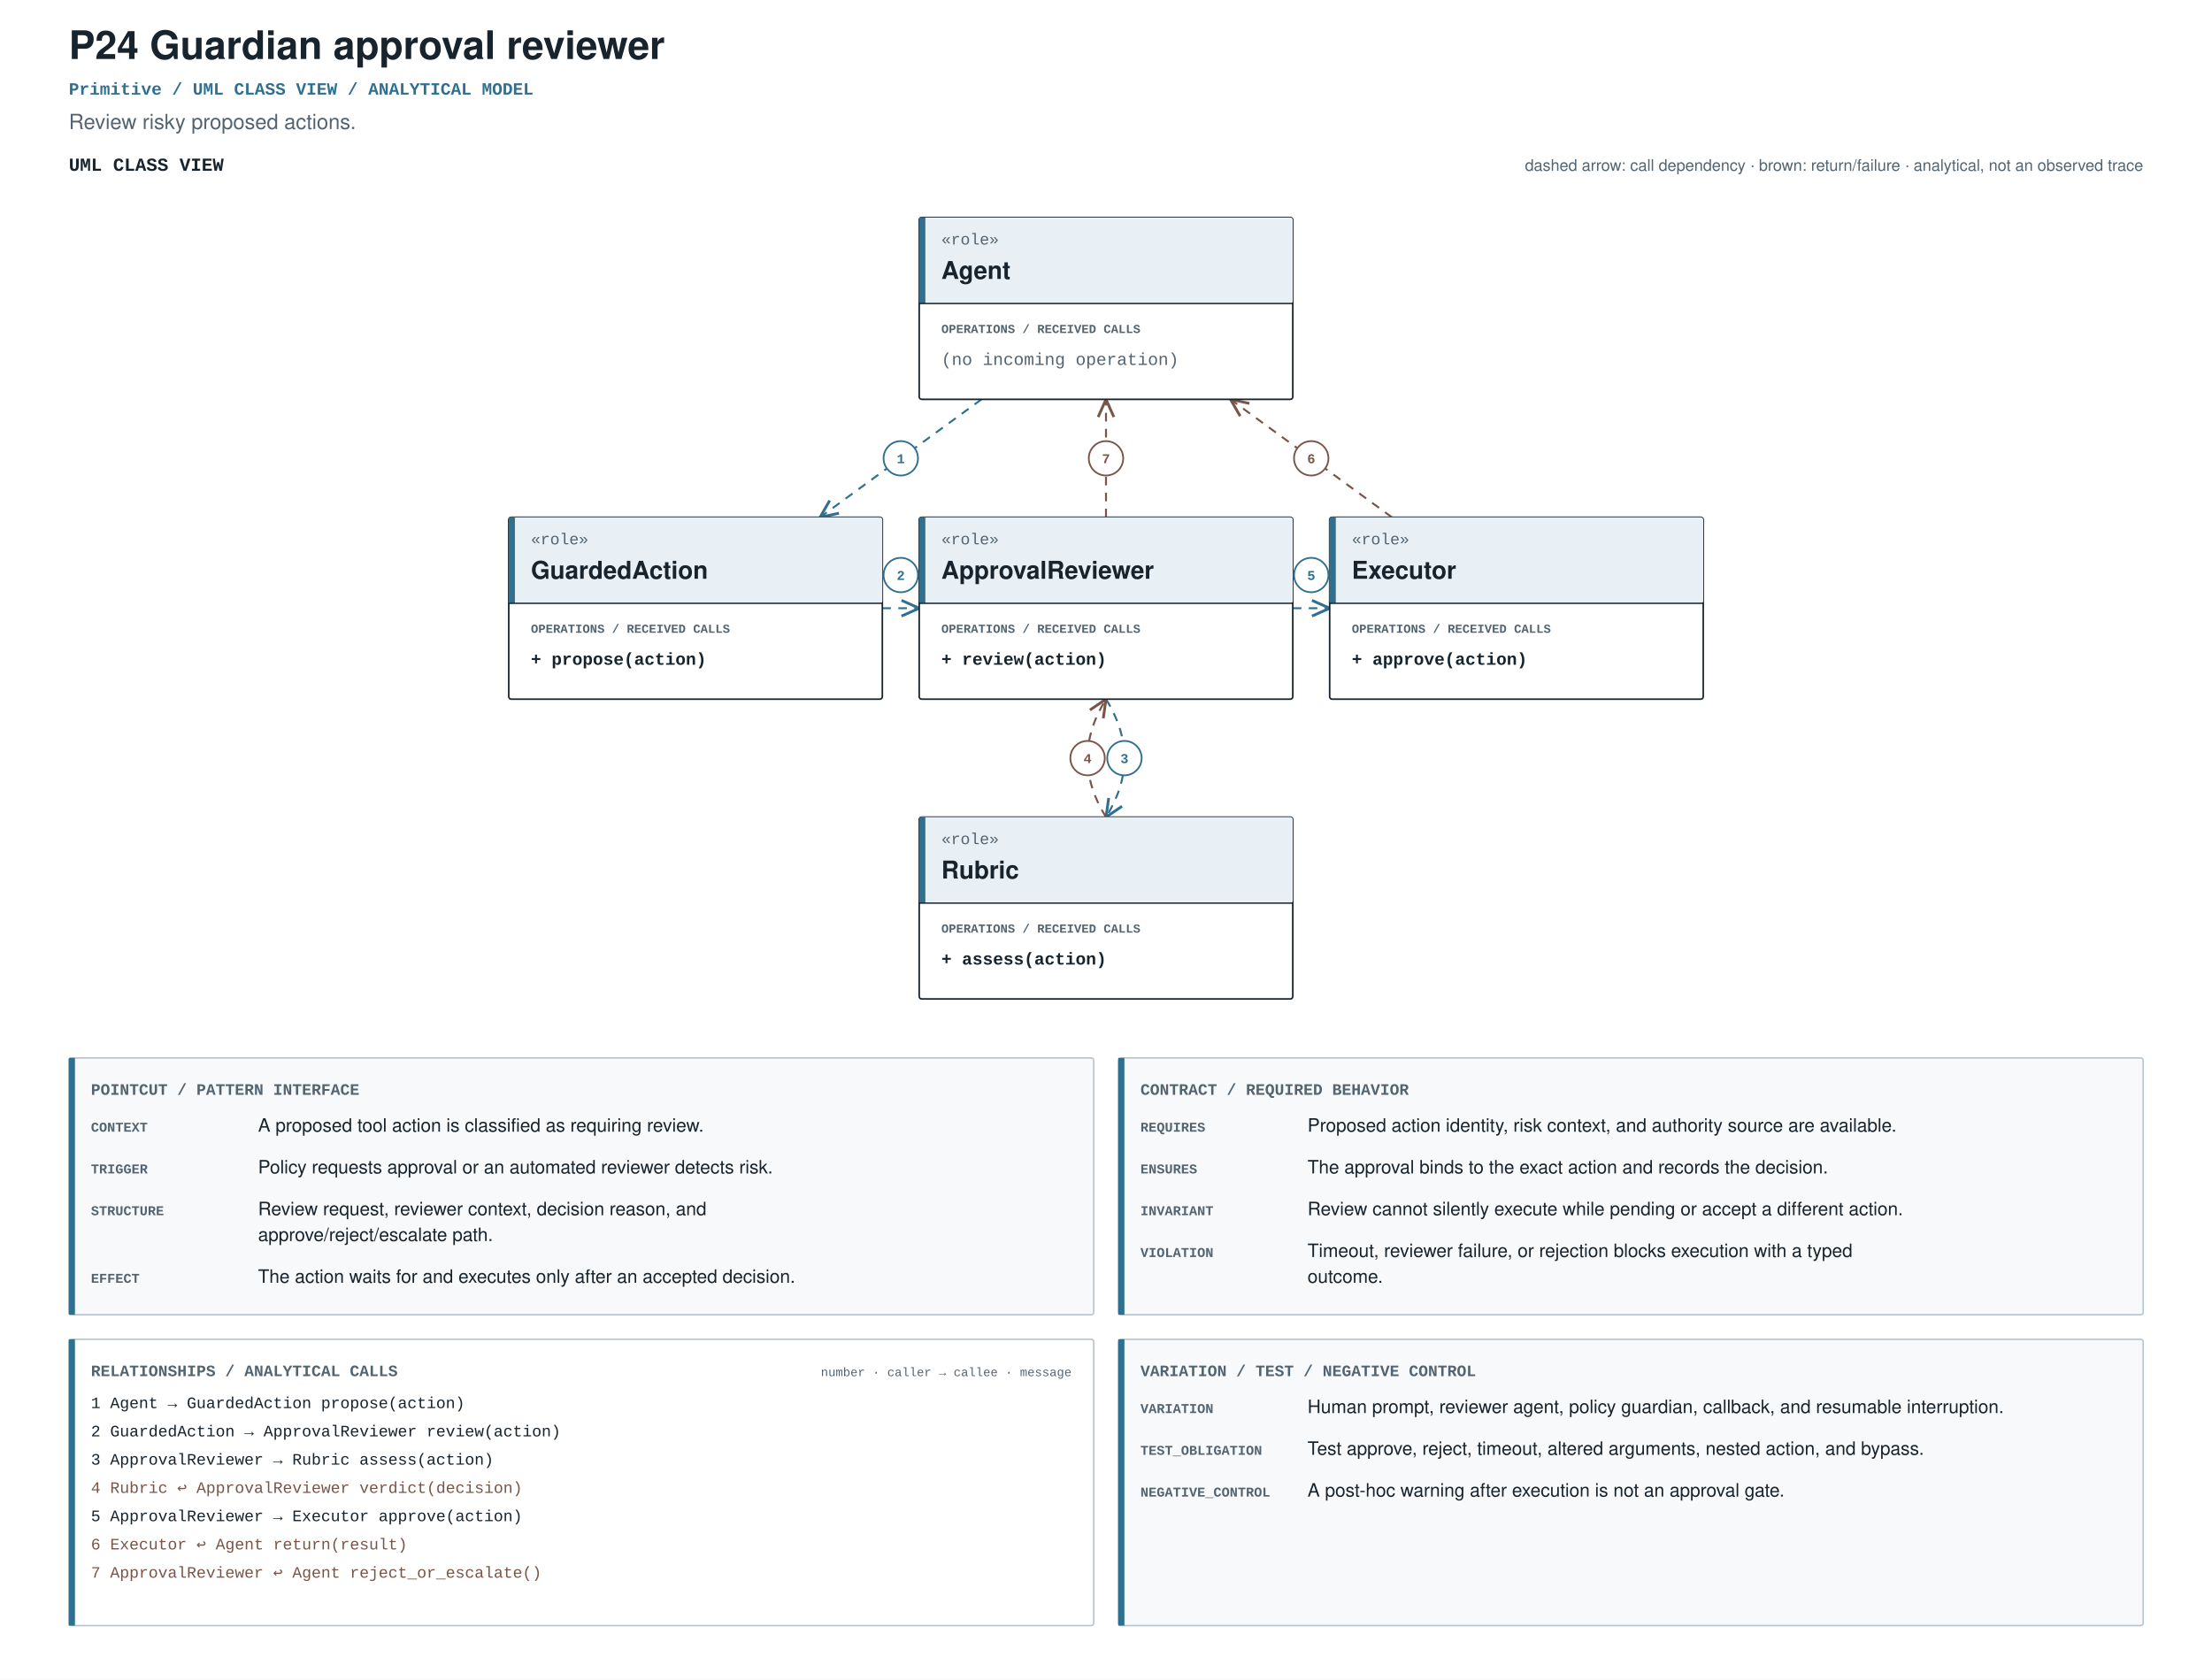
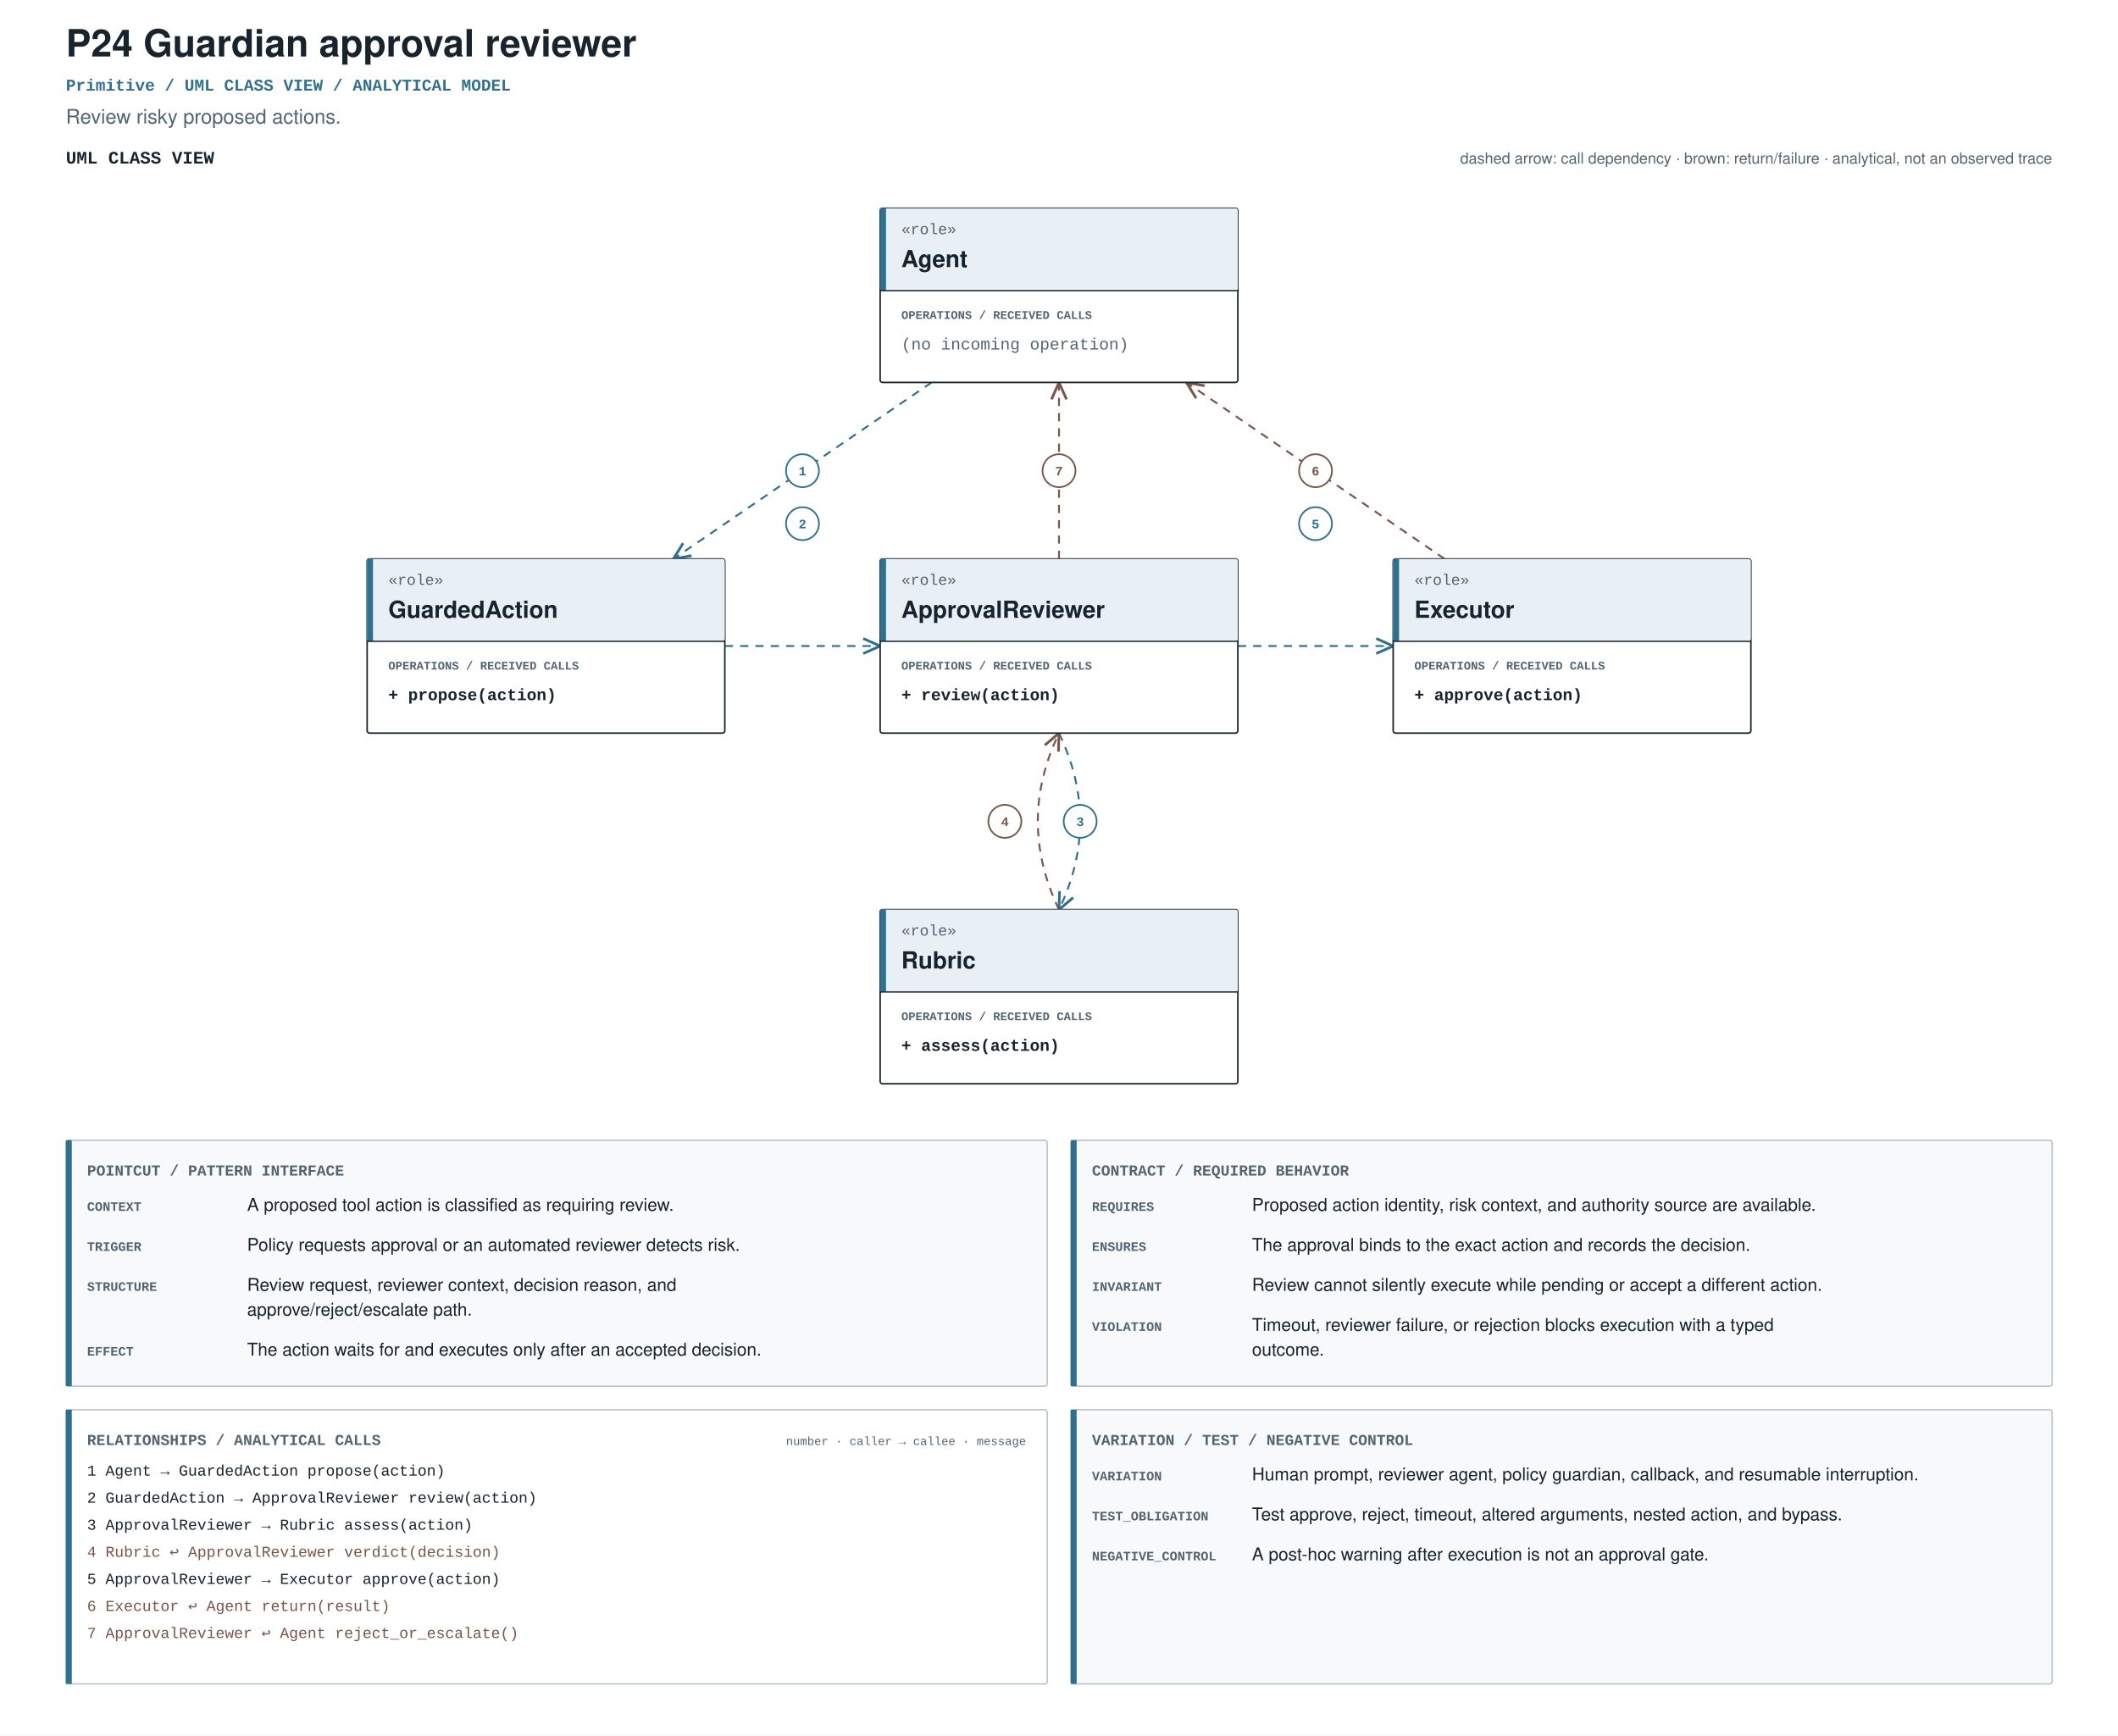
- <svg xmlns="http://www.w3.org/2000/svg" viewBox="0 0 1800 1367" width="183mm" height="138.98mm" role="img" data-diagram-type="uml-class" data-pattern-id="P24" aria-labelledby="title-P24 desc-P24">
+ <svg xmlns="http://www.w3.org/2000/svg" viewBox="0 0 1800 1475" width="183mm" height="149.96mm" role="img" data-diagram-type="uml-class" data-pattern-id="P24" aria-labelledby="title-P24 desc-P24">
  <defs>
    <marker id="umlOpenAccent" markerWidth="12" markerHeight="10" refX="10" refY="5" orient="auto" markerUnits="strokeWidth">
      <path d="M1,1 L10,5 L1,9" fill="none" stroke="#2F6F8F" stroke-width="1.4" />
    </marker>
    <marker id="umlOpenReturn" markerWidth="12" markerHeight="10" refX="10" refY="5" orient="auto" markerUnits="strokeWidth">
      <path d="M1,1 L10,5 L1,9" fill="none" stroke="#795548" stroke-width="1.4" />
    </marker>
  </defs>
-   <rect x="0" y="0" width="1800" height="1367" rx="0" fill="#FFFFFF" stroke="none" stroke-width="1.2" />
+   <rect x="0" y="0" width="1800" height="1475" rx="0" fill="#FFFFFF" stroke="none" stroke-width="1.2" />
  <text x="56" y="48" font-family="Helvetica Neue, Helvetica, Arial, sans-serif" font-size="32" font-weight="700" fill="#17232D" text-anchor="start">P24  Guardian approval reviewer</text>
  <text x="56" y="77" font-family="Menlo, Monaco, Courier New, monospace" font-size="14" font-weight="700" fill="#2F6F8F" text-anchor="start">Primitive / UML CLASS VIEW / ANALYTICAL MODEL</text>
  <text font-family="Helvetica Neue, Helvetica, Arial, sans-serif" font-size="17" font-weight="400" fill="#536471" text-anchor="start">
    <tspan x="56" y="105">Review risky proposed actions.</tspan>
  </text>
  <text x="56" y="139" font-family="Menlo, Monaco, Courier New, monospace" font-size="15" font-weight="700" fill="#17232D" text-anchor="start">UML CLASS VIEW</text>
  <text x="1744" y="139" font-family="Helvetica Neue, Helvetica, Arial, sans-serif" font-size="13" font-weight="400" fill="#536471" text-anchor="end">dashed arrow: call dependency · brown: return/failure · analytical, not an observed trace</text>
  <g class="dependency forward" data-source="Agent" data-target="GuardedAction" data-numbers="1" data-messages="propose(action)">
-     <path d="M 798.7 325 Q 733 373 667.3 421" fill="none" stroke="#2F6F8F" stroke-width="1.6" stroke-dasharray="7 6" marker-end="url(#umlOpenAccent)" />
+     <path d="M 791.73 325 Q 682 400 572.27 475" fill="none" stroke="#2F6F8F" stroke-width="1.6" stroke-dasharray="7 6" marker-end="url(#umlOpenAccent)" />
  </g>
  <g class="dependency forward" data-source="GuardedAction" data-target="ApprovalReviewer" data-numbers="2" data-messages="review(action)">
-     <path d="M 718 495 Q 733 495 748 495" fill="none" stroke="#2F6F8F" stroke-width="1.6" stroke-dasharray="7 6" marker-end="url(#umlOpenAccent)" />
+     <path d="M 616 549 Q 682 549 748 549" fill="none" stroke="#2F6F8F" stroke-width="1.6" stroke-dasharray="7 6" marker-end="url(#umlOpenAccent)" />
  </g>
  <g class="dependency forward" data-source="ApprovalReviewer" data-target="Rubric" data-numbers="3" data-messages="assess(action)">
-     <path d="M 900 569 Q 930 617 900 665" fill="none" stroke="#2F6F8F" stroke-width="1.6" stroke-dasharray="7 6" marker-end="url(#umlOpenAccent)" />
+     <path d="M 900 623 Q 936 698 900 773" fill="none" stroke="#2F6F8F" stroke-width="1.6" stroke-dasharray="7 6" marker-end="url(#umlOpenAccent)" />
  </g>
  <g class="dependency return-or-failure" data-source="Rubric" data-target="ApprovalReviewer" data-numbers="4" data-messages="verdict(decision)">
-     <path d="M 900 665 Q 870 617 900 569" fill="none" stroke="#795548" stroke-width="1.6" stroke-dasharray="7 6" marker-end="url(#umlOpenReturn)" />
+     <path d="M 900 773 Q 864 698 900 623" fill="none" stroke="#795548" stroke-width="1.6" stroke-dasharray="7 6" marker-end="url(#umlOpenReturn)" />
  </g>
  <g class="dependency forward" data-source="ApprovalReviewer" data-target="Executor" data-numbers="5" data-messages="approve(action)">
-     <path d="M 1052 495 Q 1067 495 1082 495" fill="none" stroke="#2F6F8F" stroke-width="1.6" stroke-dasharray="7 6" marker-end="url(#umlOpenAccent)" />
+     <path d="M 1052 549 Q 1118 549 1184 549" fill="none" stroke="#2F6F8F" stroke-width="1.6" stroke-dasharray="7 6" marker-end="url(#umlOpenAccent)" />
  </g>
  <g class="dependency return-or-failure" data-source="Executor" data-target="Agent" data-numbers="6" data-messages="return(result)">
-     <path d="M 1132.7 421 Q 1067 373 1001.3 325" fill="none" stroke="#795548" stroke-width="1.6" stroke-dasharray="7 6" marker-end="url(#umlOpenReturn)" />
+     <path d="M 1227.73 475 Q 1118 400 1008.27 325" fill="none" stroke="#795548" stroke-width="1.6" stroke-dasharray="7 6" marker-end="url(#umlOpenReturn)" />
  </g>
  <g class="dependency return-or-failure" data-source="ApprovalReviewer" data-target="Agent" data-numbers="7" data-messages="reject_or_escalate()">
-     <path d="M 900 421 Q 900 373 900 325" fill="none" stroke="#795548" stroke-width="1.6" stroke-dasharray="7 6" marker-end="url(#umlOpenReturn)" />
+     <path d="M 900 475 Q 900 400 900 325" fill="none" stroke="#795548" stroke-width="1.6" stroke-dasharray="7 6" marker-end="url(#umlOpenReturn)" />
  </g>
  <g class="class-node" data-participant="Agent" data-role="Agent" data-layer="0">
    <rect x="748" y="177" width="304" height="148" rx="2" fill="#FFFFFF" stroke="#17232D" stroke-width="1.3" class="class-box" />
    <rect x="748" y="177" width="304" height="70" rx="2" fill="#E8F0F6" stroke="none" stroke-width="1.2" class="class-header" />
    <rect x="748" y="177" width="5" height="70" rx="0" fill="#2F6F8F" stroke="none" stroke-width="1.2" class="class-accent" />
    <text x="766" y="199" font-family="Menlo, Monaco, Courier New, monospace" font-size="13" font-weight="400" fill="#536471" text-anchor="start" class="class-stereotype">«role»</text>
    <text x="766" y="227" font-family="Helvetica Neue, Helvetica, Arial, sans-serif" font-size="20" font-weight="700" fill="#17232D" text-anchor="start" class="class-name">Agent</text>
    <line x1="748" y1="247" x2="1052" y2="247" stroke="#17232D" stroke-width="1.1" />
    <text x="766" y="271" font-family="Menlo, Monaco, Courier New, monospace" font-size="10" font-weight="700" fill="#536471" text-anchor="start" class="class-compartment-label">OPERATIONS / RECEIVED CALLS</text>
    <text x="766" y="297" font-family="Menlo, Monaco, Courier New, monospace" font-size="14" font-weight="400" fill="#536471" text-anchor="start" class="class-operation">(no incoming operation)</text>
  </g>
  <g class="class-node" data-participant="GuardedAction" data-role="GuardedAction" data-layer="1">
-     <rect x="414" y="421" width="304" height="148" rx="2" fill="#FFFFFF" stroke="#17232D" stroke-width="1.3" class="class-box" />
-     <rect x="414" y="421" width="304" height="70" rx="2" fill="#E8F0F6" stroke="none" stroke-width="1.2" class="class-header" />
-     <rect x="414" y="421" width="5" height="70" rx="0" fill="#2F6F8F" stroke="none" stroke-width="1.2" class="class-accent" />
-     <text x="432" y="443" font-family="Menlo, Monaco, Courier New, monospace" font-size="13" font-weight="400" fill="#536471" text-anchor="start" class="class-stereotype">«role»</text>
-     <text x="432" y="471" font-family="Helvetica Neue, Helvetica, Arial, sans-serif" font-size="20" font-weight="700" fill="#17232D" text-anchor="start" class="class-name">GuardedAction</text>
-     <line x1="414" y1="491" x2="718" y2="491" stroke="#17232D" stroke-width="1.1" />
-     <text x="432" y="515" font-family="Menlo, Monaco, Courier New, monospace" font-size="10" font-weight="700" fill="#536471" text-anchor="start" class="class-compartment-label">OPERATIONS / RECEIVED CALLS</text>
-     <text x="432" y="541" font-family="Menlo, Monaco, Courier New, monospace" font-size="14" font-weight="600" fill="#17232D" text-anchor="start" class="class-operation">+ propose(action)</text>
+     <rect x="312" y="475" width="304" height="148" rx="2" fill="#FFFFFF" stroke="#17232D" stroke-width="1.3" class="class-box" />
+     <rect x="312" y="475" width="304" height="70" rx="2" fill="#E8F0F6" stroke="none" stroke-width="1.2" class="class-header" />
+     <rect x="312" y="475" width="5" height="70" rx="0" fill="#2F6F8F" stroke="none" stroke-width="1.2" class="class-accent" />
+     <text x="330" y="497" font-family="Menlo, Monaco, Courier New, monospace" font-size="13" font-weight="400" fill="#536471" text-anchor="start" class="class-stereotype">«role»</text>
+     <text x="330" y="525" font-family="Helvetica Neue, Helvetica, Arial, sans-serif" font-size="20" font-weight="700" fill="#17232D" text-anchor="start" class="class-name">GuardedAction</text>
+     <line x1="312" y1="545" x2="616" y2="545" stroke="#17232D" stroke-width="1.1" />
+     <text x="330" y="569" font-family="Menlo, Monaco, Courier New, monospace" font-size="10" font-weight="700" fill="#536471" text-anchor="start" class="class-compartment-label">OPERATIONS / RECEIVED CALLS</text>
+     <text x="330" y="595" font-family="Menlo, Monaco, Courier New, monospace" font-size="14" font-weight="600" fill="#17232D" text-anchor="start" class="class-operation">+ propose(action)</text>
  </g>
  <g class="class-node" data-participant="ApprovalReviewer" data-role="ApprovalReviewer" data-layer="1">
-     <rect x="748" y="421" width="304" height="148" rx="2" fill="#FFFFFF" stroke="#17232D" stroke-width="1.3" class="class-box" />
-     <rect x="748" y="421" width="304" height="70" rx="2" fill="#E8F0F6" stroke="none" stroke-width="1.2" class="class-header" />
-     <rect x="748" y="421" width="5" height="70" rx="0" fill="#2F6F8F" stroke="none" stroke-width="1.2" class="class-accent" />
-     <text x="766" y="443" font-family="Menlo, Monaco, Courier New, monospace" font-size="13" font-weight="400" fill="#536471" text-anchor="start" class="class-stereotype">«role»</text>
-     <text x="766" y="471" font-family="Helvetica Neue, Helvetica, Arial, sans-serif" font-size="20" font-weight="700" fill="#17232D" text-anchor="start" class="class-name">ApprovalReviewer</text>
-     <line x1="748" y1="491" x2="1052" y2="491" stroke="#17232D" stroke-width="1.1" />
-     <text x="766" y="515" font-family="Menlo, Monaco, Courier New, monospace" font-size="10" font-weight="700" fill="#536471" text-anchor="start" class="class-compartment-label">OPERATIONS / RECEIVED CALLS</text>
-     <text x="766" y="541" font-family="Menlo, Monaco, Courier New, monospace" font-size="14" font-weight="600" fill="#17232D" text-anchor="start" class="class-operation">+ review(action)</text>
+     <rect x="748" y="475" width="304" height="148" rx="2" fill="#FFFFFF" stroke="#17232D" stroke-width="1.3" class="class-box" />
+     <rect x="748" y="475" width="304" height="70" rx="2" fill="#E8F0F6" stroke="none" stroke-width="1.2" class="class-header" />
+     <rect x="748" y="475" width="5" height="70" rx="0" fill="#2F6F8F" stroke="none" stroke-width="1.2" class="class-accent" />
+     <text x="766" y="497" font-family="Menlo, Monaco, Courier New, monospace" font-size="13" font-weight="400" fill="#536471" text-anchor="start" class="class-stereotype">«role»</text>
+     <text x="766" y="525" font-family="Helvetica Neue, Helvetica, Arial, sans-serif" font-size="20" font-weight="700" fill="#17232D" text-anchor="start" class="class-name">ApprovalReviewer</text>
+     <line x1="748" y1="545" x2="1052" y2="545" stroke="#17232D" stroke-width="1.1" />
+     <text x="766" y="569" font-family="Menlo, Monaco, Courier New, monospace" font-size="10" font-weight="700" fill="#536471" text-anchor="start" class="class-compartment-label">OPERATIONS / RECEIVED CALLS</text>
+     <text x="766" y="595" font-family="Menlo, Monaco, Courier New, monospace" font-size="14" font-weight="600" fill="#17232D" text-anchor="start" class="class-operation">+ review(action)</text>
  </g>
  <g class="class-node" data-participant="Rubric" data-role="Rubric" data-layer="2">
-     <rect x="748" y="665" width="304" height="148" rx="2" fill="#FFFFFF" stroke="#17232D" stroke-width="1.3" class="class-box" />
-     <rect x="748" y="665" width="304" height="70" rx="2" fill="#E8F0F6" stroke="none" stroke-width="1.2" class="class-header" />
-     <rect x="748" y="665" width="5" height="70" rx="0" fill="#2F6F8F" stroke="none" stroke-width="1.2" class="class-accent" />
-     <text x="766" y="687" font-family="Menlo, Monaco, Courier New, monospace" font-size="13" font-weight="400" fill="#536471" text-anchor="start" class="class-stereotype">«role»</text>
-     <text x="766" y="715" font-family="Helvetica Neue, Helvetica, Arial, sans-serif" font-size="20" font-weight="700" fill="#17232D" text-anchor="start" class="class-name">Rubric</text>
-     <line x1="748" y1="735" x2="1052" y2="735" stroke="#17232D" stroke-width="1.1" />
-     <text x="766" y="759" font-family="Menlo, Monaco, Courier New, monospace" font-size="10" font-weight="700" fill="#536471" text-anchor="start" class="class-compartment-label">OPERATIONS / RECEIVED CALLS</text>
-     <text x="766" y="785" font-family="Menlo, Monaco, Courier New, monospace" font-size="14" font-weight="600" fill="#17232D" text-anchor="start" class="class-operation">+ assess(action)</text>
+     <rect x="748" y="773" width="304" height="148" rx="2" fill="#FFFFFF" stroke="#17232D" stroke-width="1.3" class="class-box" />
+     <rect x="748" y="773" width="304" height="70" rx="2" fill="#E8F0F6" stroke="none" stroke-width="1.2" class="class-header" />
+     <rect x="748" y="773" width="5" height="70" rx="0" fill="#2F6F8F" stroke="none" stroke-width="1.2" class="class-accent" />
+     <text x="766" y="795" font-family="Menlo, Monaco, Courier New, monospace" font-size="13" font-weight="400" fill="#536471" text-anchor="start" class="class-stereotype">«role»</text>
+     <text x="766" y="823" font-family="Helvetica Neue, Helvetica, Arial, sans-serif" font-size="20" font-weight="700" fill="#17232D" text-anchor="start" class="class-name">Rubric</text>
+     <line x1="748" y1="843" x2="1052" y2="843" stroke="#17232D" stroke-width="1.1" />
+     <text x="766" y="867" font-family="Menlo, Monaco, Courier New, monospace" font-size="10" font-weight="700" fill="#536471" text-anchor="start" class="class-compartment-label">OPERATIONS / RECEIVED CALLS</text>
+     <text x="766" y="893" font-family="Menlo, Monaco, Courier New, monospace" font-size="14" font-weight="600" fill="#17232D" text-anchor="start" class="class-operation">+ assess(action)</text>
  </g>
  <g class="class-node" data-participant="Executor" data-role="Executor" data-layer="1">
-     <rect x="1082" y="421" width="304" height="148" rx="2" fill="#FFFFFF" stroke="#17232D" stroke-width="1.3" class="class-box" />
-     <rect x="1082" y="421" width="304" height="70" rx="2" fill="#E8F0F6" stroke="none" stroke-width="1.2" class="class-header" />
-     <rect x="1082" y="421" width="5" height="70" rx="0" fill="#2F6F8F" stroke="none" stroke-width="1.2" class="class-accent" />
-     <text x="1100" y="443" font-family="Menlo, Monaco, Courier New, monospace" font-size="13" font-weight="400" fill="#536471" text-anchor="start" class="class-stereotype">«role»</text>
-     <text x="1100" y="471" font-family="Helvetica Neue, Helvetica, Arial, sans-serif" font-size="20" font-weight="700" fill="#17232D" text-anchor="start" class="class-name">Executor</text>
-     <line x1="1082" y1="491" x2="1386" y2="491" stroke="#17232D" stroke-width="1.1" />
-     <text x="1100" y="515" font-family="Menlo, Monaco, Courier New, monospace" font-size="10" font-weight="700" fill="#536471" text-anchor="start" class="class-compartment-label">OPERATIONS / RECEIVED CALLS</text>
-     <text x="1100" y="541" font-family="Menlo, Monaco, Courier New, monospace" font-size="14" font-weight="600" fill="#17232D" text-anchor="start" class="class-operation">+ approve(action)</text>
+     <rect x="1184" y="475" width="304" height="148" rx="2" fill="#FFFFFF" stroke="#17232D" stroke-width="1.3" class="class-box" />
+     <rect x="1184" y="475" width="304" height="70" rx="2" fill="#E8F0F6" stroke="none" stroke-width="1.2" class="class-header" />
+     <rect x="1184" y="475" width="5" height="70" rx="0" fill="#2F6F8F" stroke="none" stroke-width="1.2" class="class-accent" />
+     <text x="1202" y="497" font-family="Menlo, Monaco, Courier New, monospace" font-size="13" font-weight="400" fill="#536471" text-anchor="start" class="class-stereotype">«role»</text>
+     <text x="1202" y="525" font-family="Helvetica Neue, Helvetica, Arial, sans-serif" font-size="20" font-weight="700" fill="#17232D" text-anchor="start" class="class-name">Executor</text>
+     <line x1="1184" y1="545" x2="1488" y2="545" stroke="#17232D" stroke-width="1.1" />
+     <text x="1202" y="569" font-family="Menlo, Monaco, Courier New, monospace" font-size="10" font-weight="700" fill="#536471" text-anchor="start" class="class-compartment-label">OPERATIONS / RECEIVED CALLS</text>
+     <text x="1202" y="595" font-family="Menlo, Monaco, Courier New, monospace" font-size="14" font-weight="600" fill="#17232D" text-anchor="start" class="class-operation">+ approve(action)</text>
  </g>
  <g class="dependency-badge">
-     <circle cx="733" cy="373" r="14" fill="#FFFFFF" stroke="#2F6F8F" stroke-width="1.4" />
-     <text x="733" y="377" font-family="Menlo, Monaco, Courier New, monospace" font-size="11" font-weight="700" fill="#2F6F8F" text-anchor="middle">1</text>
+     <circle cx="682" cy="400" r="14" fill="#FFFFFF" stroke="#2F6F8F" stroke-width="1.4" />
+     <text x="682" y="404" font-family="Menlo, Monaco, Courier New, monospace" font-size="11" font-weight="700" fill="#2F6F8F" text-anchor="middle">1</text>
  </g>
  <g class="dependency-badge">
-     <circle cx="733" cy="468" r="14" fill="#FFFFFF" stroke="#2F6F8F" stroke-width="1.4" />
-     <text x="733" y="472" font-family="Menlo, Monaco, Courier New, monospace" font-size="11" font-weight="700" fill="#2F6F8F" text-anchor="middle">2</text>
+     <circle cx="682" cy="445" r="14" fill="#FFFFFF" stroke="#2F6F8F" stroke-width="1.4" />
+     <text x="682" y="449" font-family="Menlo, Monaco, Courier New, monospace" font-size="11" font-weight="700" fill="#2F6F8F" text-anchor="middle">2</text>
  </g>
  <g class="dependency-badge">
-     <circle cx="915" cy="617" r="14" fill="#FFFFFF" stroke="#2F6F8F" stroke-width="1.4" />
-     <text x="915" y="621" font-family="Menlo, Monaco, Courier New, monospace" font-size="11" font-weight="700" fill="#2F6F8F" text-anchor="middle">3</text>
+     <circle cx="918" cy="698" r="14" fill="#FFFFFF" stroke="#2F6F8F" stroke-width="1.4" />
+     <text x="918" y="702" font-family="Menlo, Monaco, Courier New, monospace" font-size="11" font-weight="700" fill="#2F6F8F" text-anchor="middle">3</text>
  </g>
  <g class="dependency-badge">
-     <circle cx="885" cy="617" r="14" fill="#FFFFFF" stroke="#795548" stroke-width="1.4" />
-     <text x="885" y="621" font-family="Menlo, Monaco, Courier New, monospace" font-size="11" font-weight="700" fill="#795548" text-anchor="middle">4</text>
+     <circle cx="854" cy="698" r="14" fill="#FFFFFF" stroke="#795548" stroke-width="1.4" />
+     <text x="854" y="702" font-family="Menlo, Monaco, Courier New, monospace" font-size="11" font-weight="700" fill="#795548" text-anchor="middle">4</text>
  </g>
  <g class="dependency-badge">
-     <circle cx="1067" cy="468" r="14" fill="#FFFFFF" stroke="#2F6F8F" stroke-width="1.4" />
-     <text x="1067" y="472" font-family="Menlo, Monaco, Courier New, monospace" font-size="11" font-weight="700" fill="#2F6F8F" text-anchor="middle">5</text>
+     <circle cx="1118" cy="445" r="14" fill="#FFFFFF" stroke="#2F6F8F" stroke-width="1.4" />
+     <text x="1118" y="449" font-family="Menlo, Monaco, Courier New, monospace" font-size="11" font-weight="700" fill="#2F6F8F" text-anchor="middle">5</text>
  </g>
  <g class="dependency-badge">
-     <circle cx="1067" cy="373" r="14" fill="#FFFFFF" stroke="#795548" stroke-width="1.4" />
-     <text x="1067" y="377" font-family="Menlo, Monaco, Courier New, monospace" font-size="11" font-weight="700" fill="#795548" text-anchor="middle">6</text>
+     <circle cx="1118" cy="400" r="14" fill="#FFFFFF" stroke="#795548" stroke-width="1.4" />
+     <text x="1118" y="404" font-family="Menlo, Monaco, Courier New, monospace" font-size="11" font-weight="700" fill="#795548" text-anchor="middle">6</text>
  </g>
  <g class="dependency-badge">
-     <circle cx="900" cy="373" r="14" fill="#FFFFFF" stroke="#795548" stroke-width="1.4" />
-     <text x="900" y="377" font-family="Menlo, Monaco, Courier New, monospace" font-size="11" font-weight="700" fill="#795548" text-anchor="middle">7</text>
+     <circle cx="900" cy="400" r="14" fill="#FFFFFF" stroke="#795548" stroke-width="1.4" />
+     <text x="900" y="404" font-family="Menlo, Monaco, Courier New, monospace" font-size="11" font-weight="700" fill="#795548" text-anchor="middle">7</text>
  </g>
-   <rect x="56" y="861" width="834" height="209" rx="2" fill="#F7F9FB" stroke="#B8C4CD" stroke-width="1.2" />
-   <rect x="56" y="861" width="5" height="209" rx="0" fill="#2F6F8F" stroke="none" stroke-width="1.2" />
-   <text x="74" y="891" font-family="Menlo, Monaco, Courier New, monospace" font-size="13" font-weight="700" fill="#536471" text-anchor="start">POINTCUT / PATTERN INTERFACE</text>
-   <text x="74" y="921" font-family="Menlo, Monaco, Courier New, monospace" font-size="11" font-weight="700" fill="#536471" text-anchor="start">CONTEXT</text>
+   <rect x="56" y="969" width="834" height="209" rx="2" fill="#F7F9FB" stroke="#B8C4CD" stroke-width="1.2" />
+   <rect x="56" y="969" width="5" height="209" rx="0" fill="#2F6F8F" stroke="none" stroke-width="1.2" />
+   <text x="74" y="999" font-family="Menlo, Monaco, Courier New, monospace" font-size="13" font-weight="700" fill="#536471" text-anchor="start">POINTCUT / PATTERN INTERFACE</text>
+   <text x="74" y="1029" font-family="Menlo, Monaco, Courier New, monospace" font-size="11" font-weight="700" fill="#536471" text-anchor="start">CONTEXT</text>
  <text font-family="Helvetica Neue, Helvetica, Arial, sans-serif" font-size="15" font-weight="400" fill="#17232D" text-anchor="start">
-     <tspan x="210" y="921">A proposed tool action is classified as requiring review.</tspan>
+     <tspan x="210" y="1029">A proposed tool action is classified as requiring review.</tspan>
  </text>
-   <text x="74" y="955" font-family="Menlo, Monaco, Courier New, monospace" font-size="11" font-weight="700" fill="#536471" text-anchor="start">TRIGGER</text>
+   <text x="74" y="1063" font-family="Menlo, Monaco, Courier New, monospace" font-size="11" font-weight="700" fill="#536471" text-anchor="start">TRIGGER</text>
  <text font-family="Helvetica Neue, Helvetica, Arial, sans-serif" font-size="15" font-weight="400" fill="#17232D" text-anchor="start">
-     <tspan x="210" y="955">Policy requests approval or an automated reviewer detects risk.</tspan>
+     <tspan x="210" y="1063">Policy requests approval or an automated reviewer detects risk.</tspan>
  </text>
-   <text x="74" y="989" font-family="Menlo, Monaco, Courier New, monospace" font-size="11" font-weight="700" fill="#536471" text-anchor="start">STRUCTURE</text>
+   <text x="74" y="1097" font-family="Menlo, Monaco, Courier New, monospace" font-size="11" font-weight="700" fill="#536471" text-anchor="start">STRUCTURE</text>
  <text font-family="Helvetica Neue, Helvetica, Arial, sans-serif" font-size="15" font-weight="400" fill="#17232D" text-anchor="start">
-     <tspan x="210" y="989">Review request, reviewer context, decision reason, and</tspan>
-     <tspan x="210" y="1010">approve/reject/escalate path.</tspan>
+     <tspan x="210" y="1097">Review request, reviewer context, decision reason, and</tspan>
+     <tspan x="210" y="1118">approve/reject/escalate path.</tspan>
  </text>
-   <text x="74" y="1044" font-family="Menlo, Monaco, Courier New, monospace" font-size="11" font-weight="700" fill="#536471" text-anchor="start">EFFECT</text>
+   <text x="74" y="1152" font-family="Menlo, Monaco, Courier New, monospace" font-size="11" font-weight="700" fill="#536471" text-anchor="start">EFFECT</text>
  <text font-family="Helvetica Neue, Helvetica, Arial, sans-serif" font-size="15" font-weight="400" fill="#17232D" text-anchor="start">
-     <tspan x="210" y="1044">The action waits for and executes only after an accepted decision.</tspan>
+     <tspan x="210" y="1152">The action waits for and executes only after an accepted decision.</tspan>
  </text>
-   <rect x="910" y="861" width="834" height="209" rx="2" fill="#F7F9FB" stroke="#B8C4CD" stroke-width="1.2" />
-   <rect x="910" y="861" width="5" height="209" rx="0" fill="#2F6F8F" stroke="none" stroke-width="1.2" />
-   <text x="928" y="891" font-family="Menlo, Monaco, Courier New, monospace" font-size="13" font-weight="700" fill="#536471" text-anchor="start">CONTRACT / REQUIRED BEHAVIOR</text>
-   <text x="928" y="921" font-family="Menlo, Monaco, Courier New, monospace" font-size="11" font-weight="700" fill="#536471" text-anchor="start">REQUIRES</text>
+   <rect x="910" y="969" width="834" height="209" rx="2" fill="#F7F9FB" stroke="#B8C4CD" stroke-width="1.2" />
+   <rect x="910" y="969" width="5" height="209" rx="0" fill="#2F6F8F" stroke="none" stroke-width="1.2" />
+   <text x="928" y="999" font-family="Menlo, Monaco, Courier New, monospace" font-size="13" font-weight="700" fill="#536471" text-anchor="start">CONTRACT / REQUIRED BEHAVIOR</text>
+   <text x="928" y="1029" font-family="Menlo, Monaco, Courier New, monospace" font-size="11" font-weight="700" fill="#536471" text-anchor="start">REQUIRES</text>
  <text font-family="Helvetica Neue, Helvetica, Arial, sans-serif" font-size="15" font-weight="400" fill="#17232D" text-anchor="start">
-     <tspan x="1064" y="921">Proposed action identity, risk context, and authority source are available.</tspan>
+     <tspan x="1064" y="1029">Proposed action identity, risk context, and authority source are available.</tspan>
  </text>
-   <text x="928" y="955" font-family="Menlo, Monaco, Courier New, monospace" font-size="11" font-weight="700" fill="#536471" text-anchor="start">ENSURES</text>
+   <text x="928" y="1063" font-family="Menlo, Monaco, Courier New, monospace" font-size="11" font-weight="700" fill="#536471" text-anchor="start">ENSURES</text>
  <text font-family="Helvetica Neue, Helvetica, Arial, sans-serif" font-size="15" font-weight="400" fill="#17232D" text-anchor="start">
-     <tspan x="1064" y="955">The approval binds to the exact action and records the decision.</tspan>
+     <tspan x="1064" y="1063">The approval binds to the exact action and records the decision.</tspan>
  </text>
-   <text x="928" y="989" font-family="Menlo, Monaco, Courier New, monospace" font-size="11" font-weight="700" fill="#536471" text-anchor="start">INVARIANT</text>
+   <text x="928" y="1097" font-family="Menlo, Monaco, Courier New, monospace" font-size="11" font-weight="700" fill="#536471" text-anchor="start">INVARIANT</text>
  <text font-family="Helvetica Neue, Helvetica, Arial, sans-serif" font-size="15" font-weight="400" fill="#17232D" text-anchor="start">
-     <tspan x="1064" y="989">Review cannot silently execute while pending or accept a different action.</tspan>
+     <tspan x="1064" y="1097">Review cannot silently execute while pending or accept a different action.</tspan>
  </text>
-   <text x="928" y="1023" font-family="Menlo, Monaco, Courier New, monospace" font-size="11" font-weight="700" fill="#536471" text-anchor="start">VIOLATION</text>
+   <text x="928" y="1131" font-family="Menlo, Monaco, Courier New, monospace" font-size="11" font-weight="700" fill="#536471" text-anchor="start">VIOLATION</text>
  <text font-family="Helvetica Neue, Helvetica, Arial, sans-serif" font-size="15" font-weight="400" fill="#17232D" text-anchor="start">
-     <tspan x="1064" y="1023">Timeout, reviewer failure, or rejection blocks execution with a typed</tspan>
-     <tspan x="1064" y="1044">outcome.</tspan>
+     <tspan x="1064" y="1131">Timeout, reviewer failure, or rejection blocks execution with a typed</tspan>
+     <tspan x="1064" y="1152">outcome.</tspan>
  </text>
-   <rect x="56" y="1090" width="834" height="233" rx="2" fill="#FFFFFF" stroke="#B8C4CD" stroke-width="1.2" />
-   <rect x="56" y="1090" width="5" height="233" rx="0" fill="#2F6F8F" stroke="none" stroke-width="1.2" />
-   <text x="74" y="1120" font-family="Menlo, Monaco, Courier New, monospace" font-size="13" font-weight="700" fill="#536471" text-anchor="start">RELATIONSHIPS / ANALYTICAL CALLS</text>
-   <text x="872" y="1120" font-family="Menlo, Monaco, Courier New, monospace" font-size="10" font-weight="400" fill="#536471" text-anchor="end">number · caller → callee · message</text>
+   <rect x="56" y="1198" width="834" height="233" rx="2" fill="#FFFFFF" stroke="#B8C4CD" stroke-width="1.2" />
+   <rect x="56" y="1198" width="5" height="233" rx="0" fill="#2F6F8F" stroke="none" stroke-width="1.2" />
+   <text x="74" y="1228" font-family="Menlo, Monaco, Courier New, monospace" font-size="13" font-weight="700" fill="#536471" text-anchor="start">RELATIONSHIPS / ANALYTICAL CALLS</text>
+   <text x="872" y="1228" font-family="Menlo, Monaco, Courier New, monospace" font-size="10" font-weight="400" fill="#536471" text-anchor="end">number · caller → callee · message</text>
  <text font-family="Menlo, Monaco, Courier New, monospace" font-size="13" font-weight="400" fill="#17232D" text-anchor="start">
-     <tspan x="74" y="1146">1 Agent → GuardedAction propose(action)</tspan>
+     <tspan x="74" y="1254">1 Agent → GuardedAction propose(action)</tspan>
  </text>
  <text font-family="Menlo, Monaco, Courier New, monospace" font-size="13" font-weight="400" fill="#17232D" text-anchor="start">
-     <tspan x="74" y="1169">2 GuardedAction → ApprovalReviewer review(action)</tspan>
+     <tspan x="74" y="1277">2 GuardedAction → ApprovalReviewer review(action)</tspan>
  </text>
  <text font-family="Menlo, Monaco, Courier New, monospace" font-size="13" font-weight="400" fill="#17232D" text-anchor="start">
-     <tspan x="74" y="1192">3 ApprovalReviewer → Rubric assess(action)</tspan>
+     <tspan x="74" y="1300">3 ApprovalReviewer → Rubric assess(action)</tspan>
  </text>
  <text font-family="Menlo, Monaco, Courier New, monospace" font-size="13" font-weight="400" fill="#795548" text-anchor="start">
-     <tspan x="74" y="1215">4 Rubric ↩ ApprovalReviewer verdict(decision)</tspan>
+     <tspan x="74" y="1323">4 Rubric ↩ ApprovalReviewer verdict(decision)</tspan>
  </text>
  <text font-family="Menlo, Monaco, Courier New, monospace" font-size="13" font-weight="400" fill="#17232D" text-anchor="start">
-     <tspan x="74" y="1238">5 ApprovalReviewer → Executor approve(action)</tspan>
+     <tspan x="74" y="1346">5 ApprovalReviewer → Executor approve(action)</tspan>
  </text>
  <text font-family="Menlo, Monaco, Courier New, monospace" font-size="13" font-weight="400" fill="#795548" text-anchor="start">
-     <tspan x="74" y="1261">6 Executor ↩ Agent return(result)</tspan>
+     <tspan x="74" y="1369">6 Executor ↩ Agent return(result)</tspan>
  </text>
  <text font-family="Menlo, Monaco, Courier New, monospace" font-size="13" font-weight="400" fill="#795548" text-anchor="start">
-     <tspan x="74" y="1284">7 ApprovalReviewer ↩ Agent reject_or_escalate()</tspan>
+     <tspan x="74" y="1392">7 ApprovalReviewer ↩ Agent reject_or_escalate()</tspan>
  </text>
-   <rect x="910" y="1090" width="834" height="233" rx="2" fill="#F7F9FB" stroke="#B8C4CD" stroke-width="1.2" />
-   <rect x="910" y="1090" width="5" height="233" rx="0" fill="#2F6F8F" stroke="none" stroke-width="1.2" />
-   <text x="928" y="1120" font-family="Menlo, Monaco, Courier New, monospace" font-size="13" font-weight="700" fill="#536471" text-anchor="start">VARIATION / TEST / NEGATIVE CONTROL</text>
-   <text x="928" y="1150" font-family="Menlo, Monaco, Courier New, monospace" font-size="11" font-weight="700" fill="#536471" text-anchor="start">VARIATION</text>
+   <rect x="910" y="1198" width="834" height="233" rx="2" fill="#F7F9FB" stroke="#B8C4CD" stroke-width="1.2" />
+   <rect x="910" y="1198" width="5" height="233" rx="0" fill="#2F6F8F" stroke="none" stroke-width="1.2" />
+   <text x="928" y="1228" font-family="Menlo, Monaco, Courier New, monospace" font-size="13" font-weight="700" fill="#536471" text-anchor="start">VARIATION / TEST / NEGATIVE CONTROL</text>
+   <text x="928" y="1258" font-family="Menlo, Monaco, Courier New, monospace" font-size="11" font-weight="700" fill="#536471" text-anchor="start">VARIATION</text>
  <text font-family="Helvetica Neue, Helvetica, Arial, sans-serif" font-size="15" font-weight="400" fill="#17232D" text-anchor="start">
-     <tspan x="1064" y="1150">Human prompt, reviewer agent, policy guardian, callback, and resumable interruption.</tspan>
+     <tspan x="1064" y="1258">Human prompt, reviewer agent, policy guardian, callback, and resumable interruption.</tspan>
  </text>
-   <text x="928" y="1184" font-family="Menlo, Monaco, Courier New, monospace" font-size="11" font-weight="700" fill="#536471" text-anchor="start">TEST_OBLIGATION</text>
+   <text x="928" y="1292" font-family="Menlo, Monaco, Courier New, monospace" font-size="11" font-weight="700" fill="#536471" text-anchor="start">TEST_OBLIGATION</text>
  <text font-family="Helvetica Neue, Helvetica, Arial, sans-serif" font-size="15" font-weight="400" fill="#17232D" text-anchor="start">
-     <tspan x="1064" y="1184">Test approve, reject, timeout, altered arguments, nested action, and bypass.</tspan>
+     <tspan x="1064" y="1292">Test approve, reject, timeout, altered arguments, nested action, and bypass.</tspan>
  </text>
-   <text x="928" y="1218" font-family="Menlo, Monaco, Courier New, monospace" font-size="11" font-weight="700" fill="#536471" text-anchor="start">NEGATIVE_CONTROL</text>
+   <text x="928" y="1326" font-family="Menlo, Monaco, Courier New, monospace" font-size="11" font-weight="700" fill="#536471" text-anchor="start">NEGATIVE_CONTROL</text>
  <text font-family="Helvetica Neue, Helvetica, Arial, sans-serif" font-size="15" font-weight="400" fill="#17232D" text-anchor="start">
-     <tspan x="1064" y="1218">A post-hoc warning after execution is not an approval gate.</tspan>
+     <tspan x="1064" y="1326">A post-hoc warning after execution is not an approval gate.</tspan>
  </text>
</svg>
